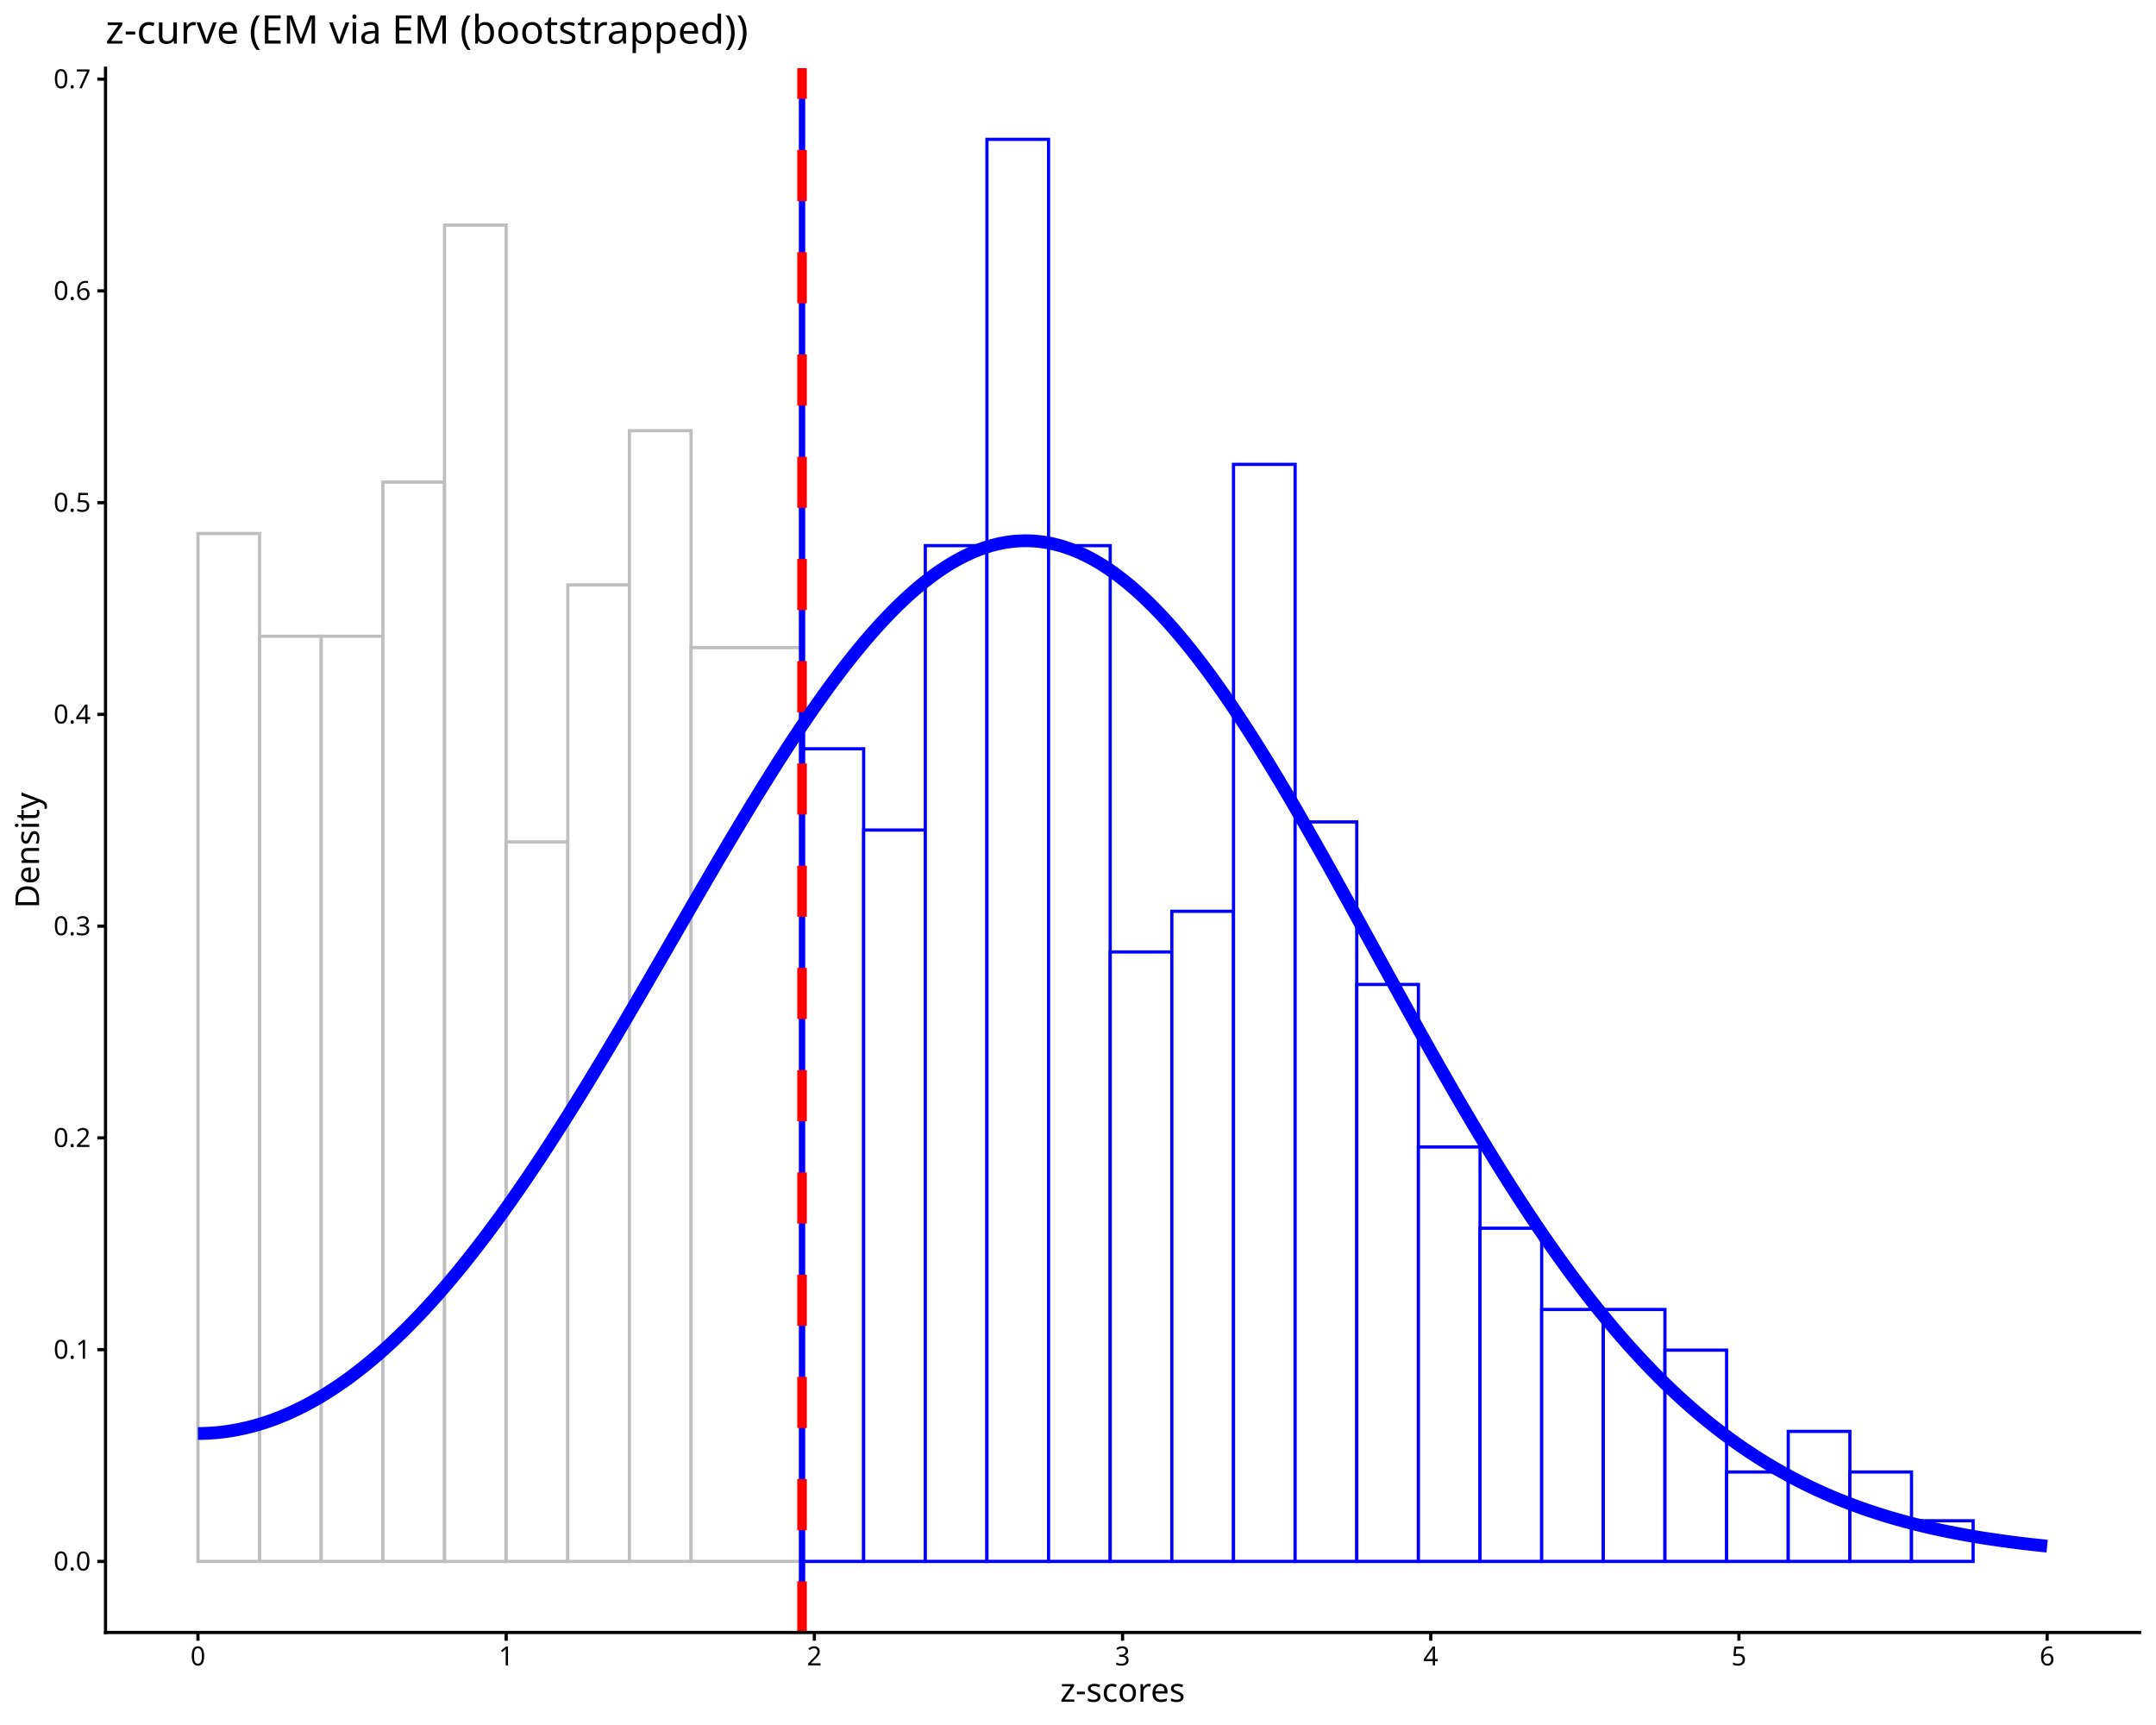
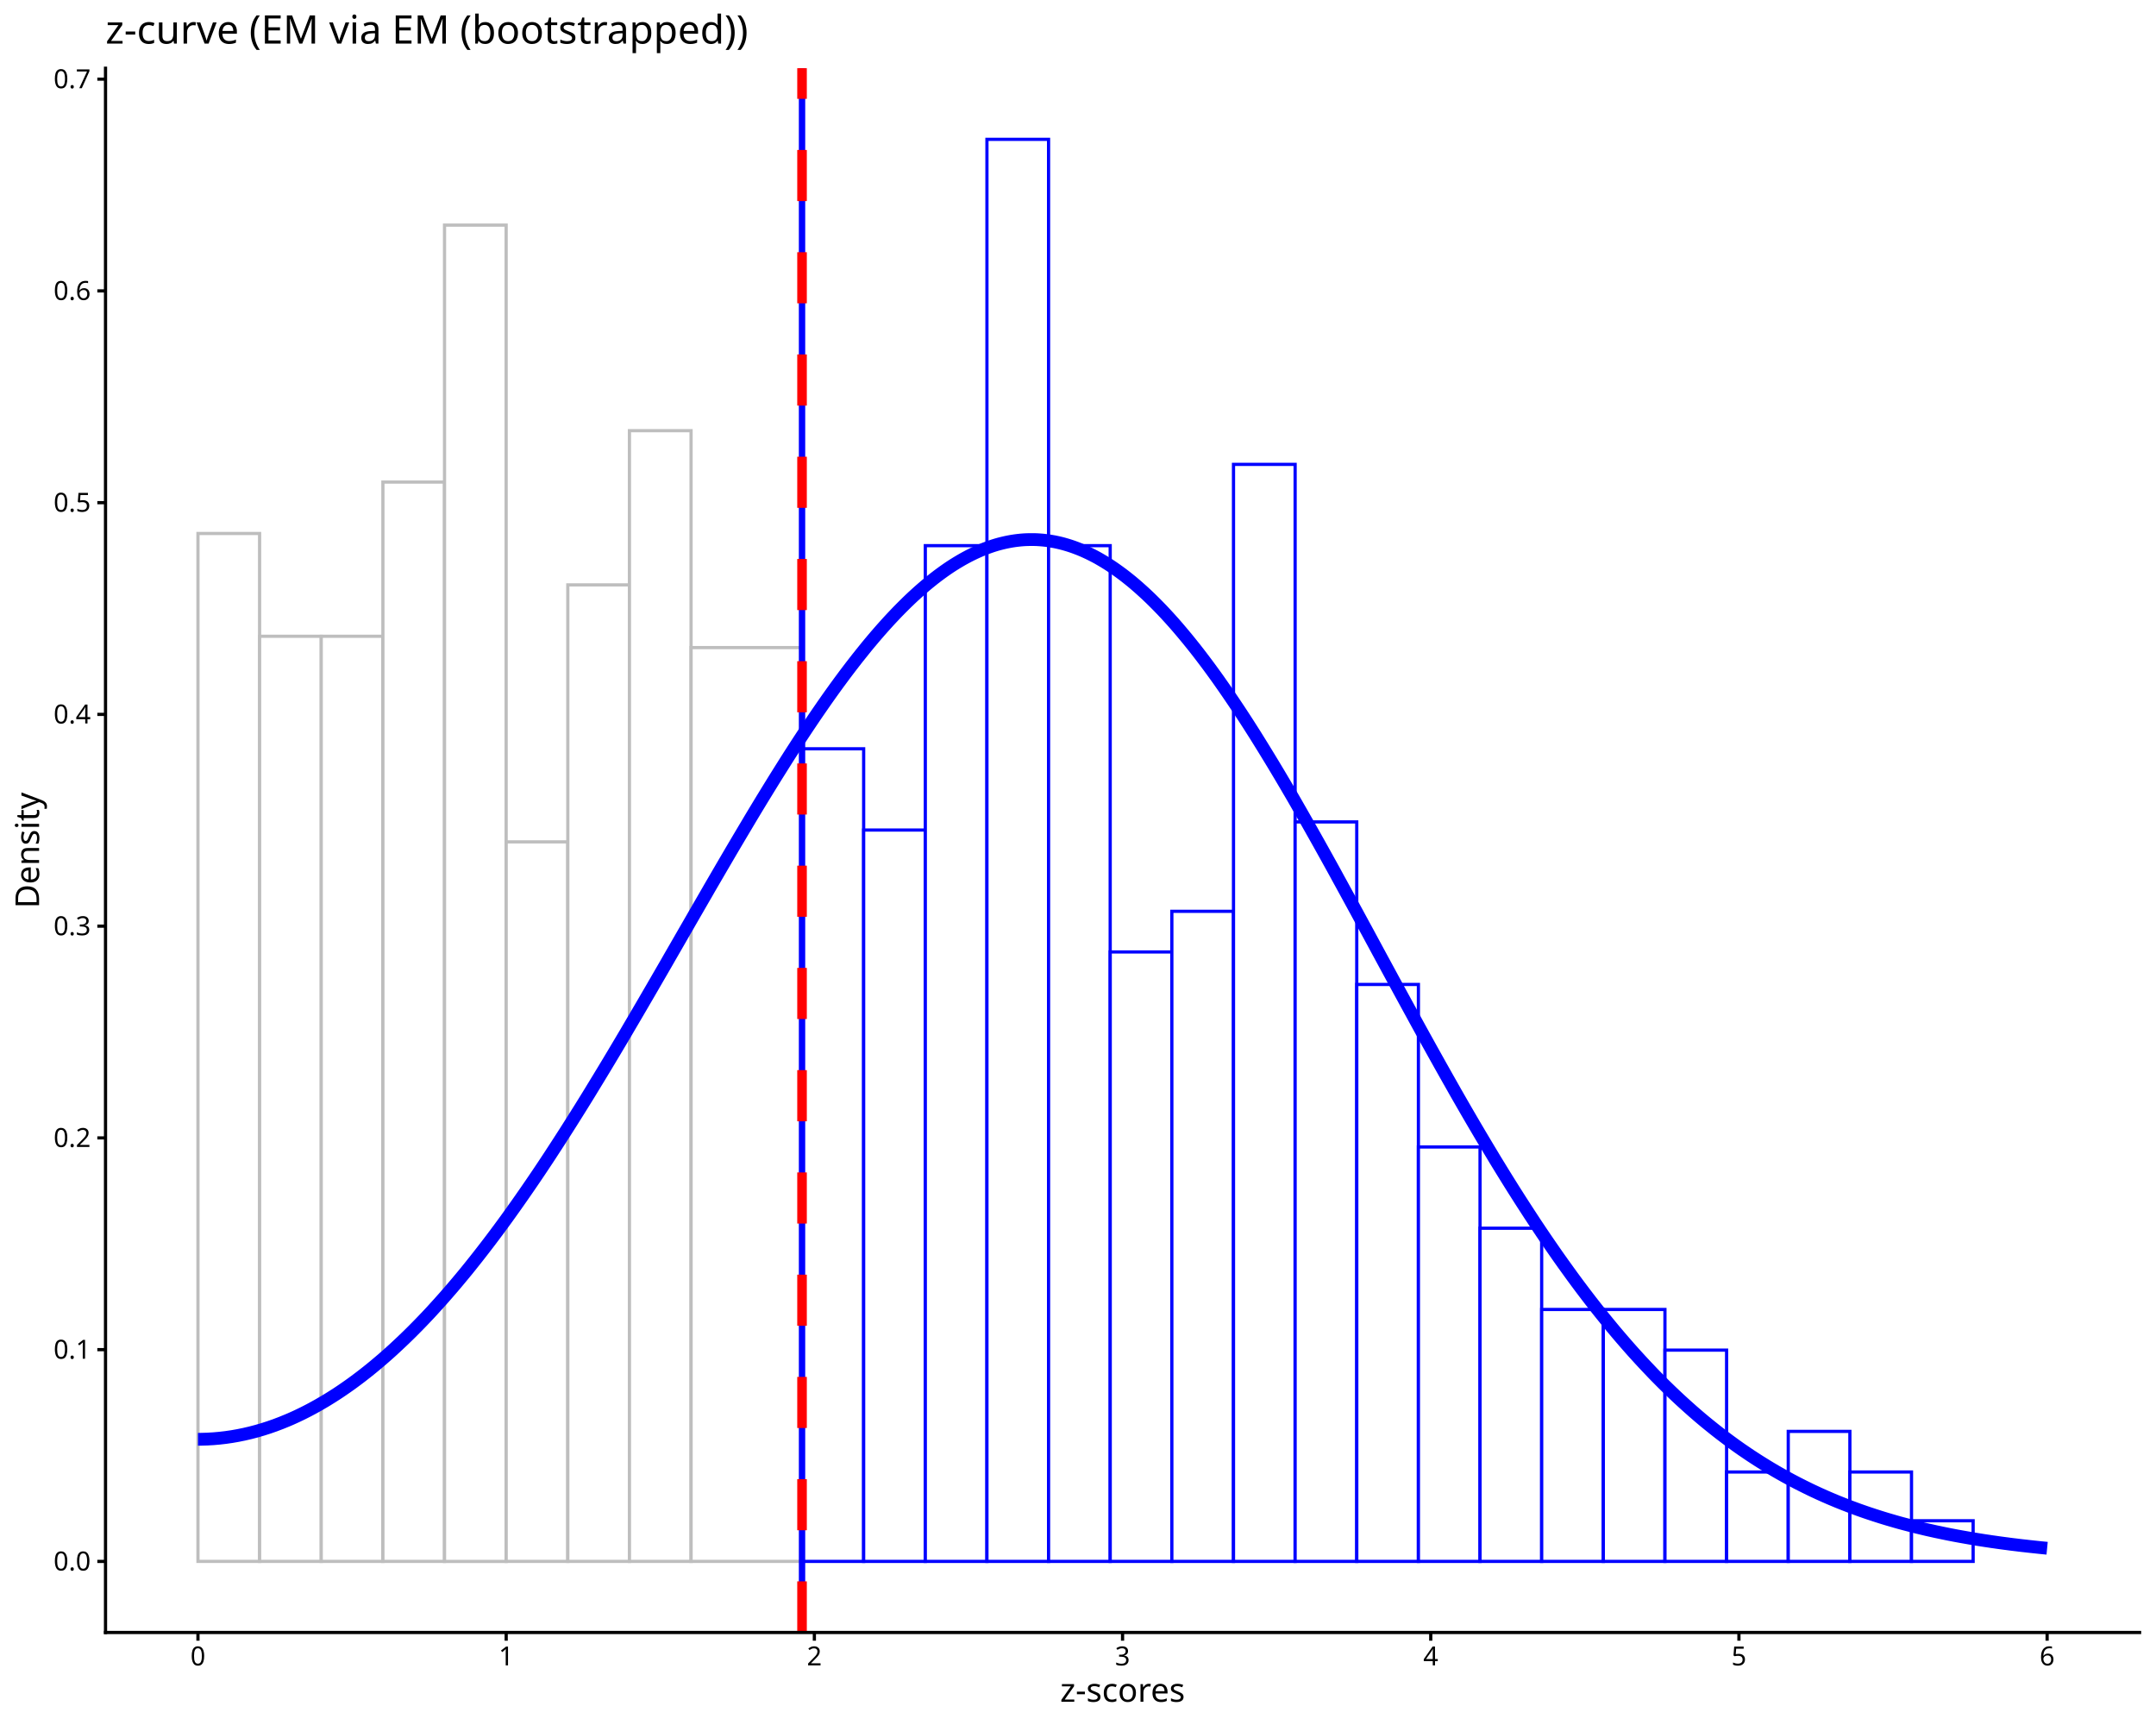
<svg xmlns="http://www.w3.org/2000/svg" class="svglite" data-engine-version="2.0" width="720.00pt" height="576.00pt" viewBox="0 0 720.00 576.00">
  <defs>
    <style type="text/css">
    .svglite line, .svglite polyline, .svglite polygon, .svglite path, .svglite rect, .svglite circle {
      fill: none;
      stroke: #000000;
      stroke-linecap: round;
      stroke-linejoin: round;
      stroke-miterlimit: 10.00;
    }
  </style>
  </defs>
  <rect width="100%" height="100%" style="stroke: none; fill: #FFFFFF;" />
  <defs>
    <clipPath id="cpMC4wMHw3MjAuMDB8MC4wMHw1NzYuMDA=">
      <rect x="0.00" y="0.00" width="720.00" height="576.00" />
    </clipPath>
  </defs>
  <g clip-path="url(#cpMC4wMHw3MjAuMDB8MC4wMHw1NzYuMDA=)">
    <rect x="0.00" y="0.00" width="720.00" height="576.00" style="stroke-width: 1.07; stroke: #FFFFFF; fill: #FFFFFF;" />
  </g>
  <defs>
    <clipPath id="cpMzUuMjR8NzE0LjUyfDIyLjc4fDU0NS4xMQ==">
      <rect x="35.24" y="22.78" width="679.28" height="522.33" />
    </clipPath>
  </defs>
  <g clip-path="url(#cpMzUuMjR8NzE0LjUyfDIyLjc4fDU0NS4xMQ==)">
    <rect x="35.24" y="22.78" width="679.28" height="522.33" style="stroke-width: 1.07; stroke: none; fill: #FFFFFF;" />
    <rect x="267.84" y="250.03" width="20.58" height="271.34" style="stroke-width: 1.07; stroke: #0000FF; stroke-linecap: butt; stroke-linejoin: miter; fill: #FFFFFF;" />
    <rect x="288.42" y="277.16" width="20.58" height="244.21" style="stroke-width: 1.07; stroke: #0000FF; stroke-linecap: butt; stroke-linejoin: miter; fill: #FFFFFF;" />
    <rect x="309.01" y="182.20" width="20.58" height="339.17" style="stroke-width: 1.07; stroke: #0000FF; stroke-linecap: butt; stroke-linejoin: miter; fill: #FFFFFF;" />
    <rect x="329.59" y="46.53" width="20.58" height="474.84" style="stroke-width: 1.07; stroke: #0000FF; stroke-linecap: butt; stroke-linejoin: miter; fill: #FFFFFF;" />
    <rect x="350.17" y="182.20" width="20.58" height="339.17" style="stroke-width: 1.07; stroke: #0000FF; stroke-linecap: butt; stroke-linejoin: miter; fill: #FFFFFF;" />
    <rect x="370.76" y="317.87" width="20.58" height="203.50" style="stroke-width: 1.07; stroke: #0000FF; stroke-linecap: butt; stroke-linejoin: miter; fill: #FFFFFF;" />
    <rect x="391.34" y="304.30" width="20.58" height="217.07" style="stroke-width: 1.07; stroke: #0000FF; stroke-linecap: butt; stroke-linejoin: miter; fill: #FFFFFF;" />
    <rect x="411.93" y="155.06" width="20.58" height="366.31" style="stroke-width: 1.07; stroke: #0000FF; stroke-linecap: butt; stroke-linejoin: miter; fill: #FFFFFF;" />
    <rect x="432.51" y="274.45" width="20.58" height="246.92" style="stroke-width: 1.07; stroke: #0000FF; stroke-linecap: butt; stroke-linejoin: miter; fill: #FFFFFF;" />
    <rect x="453.10" y="328.72" width="20.58" height="192.65" style="stroke-width: 1.07; stroke: #0000FF; stroke-linecap: butt; stroke-linejoin: miter; fill: #FFFFFF;" />
    <rect x="473.68" y="382.99" width="20.58" height="138.38" style="stroke-width: 1.07; stroke: #0000FF; stroke-linecap: butt; stroke-linejoin: miter; fill: #FFFFFF;" />
    <rect x="494.26" y="410.12" width="20.58" height="111.25" style="stroke-width: 1.07; stroke: #0000FF; stroke-linecap: butt; stroke-linejoin: miter; fill: #FFFFFF;" />
    <rect x="514.85" y="437.25" width="20.58" height="84.12" style="stroke-width: 1.07; stroke: #0000FF; stroke-linecap: butt; stroke-linejoin: miter; fill: #FFFFFF;" />
    <rect x="535.43" y="437.25" width="20.58" height="84.12" style="stroke-width: 1.07; stroke: #0000FF; stroke-linecap: butt; stroke-linejoin: miter; fill: #FFFFFF;" />
    <rect x="556.02" y="450.82" width="20.58" height="70.55" style="stroke-width: 1.07; stroke: #0000FF; stroke-linecap: butt; stroke-linejoin: miter; fill: #FFFFFF;" />
    <rect x="576.60" y="491.52" width="20.58" height="29.85" style="stroke-width: 1.07; stroke: #0000FF; stroke-linecap: butt; stroke-linejoin: miter; fill: #FFFFFF;" />
    <rect x="597.19" y="477.96" width="20.58" height="43.41" style="stroke-width: 1.07; stroke: #0000FF; stroke-linecap: butt; stroke-linejoin: miter; fill: #FFFFFF;" />
    <rect x="617.77" y="491.52" width="20.58" height="29.85" style="stroke-width: 1.07; stroke: #0000FF; stroke-linecap: butt; stroke-linejoin: miter; fill: #FFFFFF;" />
    <rect x="638.35" y="507.80" width="20.58" height="13.57" style="stroke-width: 1.07; stroke: #0000FF; stroke-linecap: butt; stroke-linejoin: miter; fill: #FFFFFF;" />
    <rect x="658.94" y="521.37" width="24.70" height="0.00" style="stroke-width: 1.07; stroke: #0000FF; stroke-linecap: butt; stroke-linejoin: miter; fill: #FFFFFF;" />
    <rect x="66.11" y="178.14" width="20.58" height="343.23" style="stroke-width: 1.07; stroke: #BEBEBE; stroke-linecap: butt; stroke-linejoin: miter; fill: #FFFFFF;" />
    <rect x="86.70" y="212.46" width="20.58" height="308.91" style="stroke-width: 1.07; stroke: #BEBEBE; stroke-linecap: butt; stroke-linejoin: miter; fill: #FFFFFF;" />
    <rect x="107.28" y="212.46" width="20.58" height="308.91" style="stroke-width: 1.07; stroke: #BEBEBE; stroke-linecap: butt; stroke-linejoin: miter; fill: #FFFFFF;" />
    <rect x="127.87" y="160.97" width="20.58" height="360.40" style="stroke-width: 1.07; stroke: #BEBEBE; stroke-linecap: butt; stroke-linejoin: miter; fill: #FFFFFF;" />
    <rect x="148.45" y="75.17" width="20.58" height="446.21" style="stroke-width: 1.07; stroke: #BEBEBE; stroke-linecap: butt; stroke-linejoin: miter; fill: #FFFFFF;" />
    <rect x="169.04" y="281.11" width="20.58" height="240.26" style="stroke-width: 1.07; stroke: #BEBEBE; stroke-linecap: butt; stroke-linejoin: miter; fill: #FFFFFF;" />
    <rect x="189.62" y="195.30" width="20.58" height="326.07" style="stroke-width: 1.07; stroke: #BEBEBE; stroke-linecap: butt; stroke-linejoin: miter; fill: #FFFFFF;" />
    <rect x="210.20" y="143.81" width="20.58" height="377.56" style="stroke-width: 1.07; stroke: #BEBEBE; stroke-linecap: butt; stroke-linejoin: miter; fill: #FFFFFF;" />
    <rect x="230.79" y="216.24" width="37.05" height="305.13" style="stroke-width: 1.07; stroke: #BEBEBE; stroke-linecap: butt; stroke-linejoin: miter; fill: #FFFFFF;" />
    <line x1="267.84" y1="545.11" x2="267.84" y2="22.78" style="stroke-width: 2.13; stroke: #0000FF; stroke-linecap: butt;" />
    <line x1="267.84" y1="545.11" x2="267.84" y2="22.78" style="stroke-width: 3.20; stroke: #FF0000; stroke-dasharray: 17.07,17.07; stroke-linecap: butt;" />
-     <polyline points="66.11,478.66 67.14,478.65 68.17,478.62 69.20,478.59 70.23,478.53 71.26,478.46 72.29,478.38 73.32,478.28 74.35,478.16 75.38,478.03 76.41,477.88 77.44,477.72 78.47,477.54 79.49,477.35 80.52,477.14 81.55,476.91 82.58,476.67 83.61,476.42 84.64,476.15 85.67,475.86 86.70,475.56 87.73,475.24 88.76,474.91 89.79,474.56 90.82,474.20 91.85,473.82 92.87,473.42 93.90,473.01 94.93,472.59 95.96,472.15 96.99,471.69 98.02,471.22 99.05,470.73 100.08,470.23 101.11,469.71 102.14,469.18 103.17,468.63 104.20,468.07 105.22,467.49 106.25,466.90 107.28,466.29 108.31,465.66 109.34,465.02 110.37,464.37 111.40,463.70 112.43,463.02 113.46,462.32 114.49,461.60 115.52,460.87 116.55,460.13 117.58,459.37 118.60,458.59 119.63,457.80 120.66,457.00 121.69,456.18 122.72,455.34 123.75,454.49 124.78,453.63 125.81,452.75 126.84,451.86 127.87,450.95 128.90,450.03 129.93,449.09 130.96,448.14 131.98,447.17 133.01,446.19 134.04,445.20 135.07,444.19 136.10,443.16 137.13,442.13 138.16,441.07 139.19,440.01 140.22,438.93 141.25,437.83 142.28,436.73 143.31,435.61 144.34,434.47 145.36,433.32 146.39,432.16 147.42,430.98 148.45,429.80 149.48,428.59 150.51,427.38 151.54,426.15 152.57,424.91 153.60,423.65 154.63,422.38 155.66,421.10 156.69,419.81 157.71,418.50 158.74,417.19 159.77,415.85 160.80,414.51 161.83,413.16 162.86,411.79 163.89,410.41 164.92,409.02 165.95,407.62 166.98,406.20 168.01,404.78 169.04,403.34 170.07,401.89 171.09,400.43 172.12,398.96 173.15,397.48 174.18,395.99 175.21,394.48 176.24,392.97 177.27,391.45 178.30,389.92 179.33,388.37 180.36,386.82 181.39,385.26 182.42,383.69 183.45,382.11 184.47,380.52 185.50,378.92 186.53,377.31 187.56,375.70 188.59,374.07 189.62,372.44 190.65,370.80 191.68,369.15 192.71,367.50 193.74,365.83 194.77,364.16 195.80,362.48 196.83,360.80 197.85,359.11 198.88,357.41 199.91,355.71 200.94,354.00 201.97,352.29 203.00,350.57 204.03,348.84 205.06,347.11 206.09,345.37 207.12,343.63 208.15,341.89 209.18,340.14 210.20,338.39 211.23,336.63 212.26,334.87 213.29,333.11 214.32,331.34 215.35,329.57 216.38,327.80 217.41,326.03 218.44,324.25 219.47,322.48 220.50,320.70 221.53,318.92 222.56,317.14 223.58,315.36 224.61,313.58 225.64,311.80 226.67,310.02 227.70,308.24 228.73,306.46 229.76,304.68 230.79,302.90 231.82,301.13 232.85,299.35 233.88,297.58 234.91,295.81 235.94,294.05 236.96,292.28 237.99,290.52 239.02,288.77 240.05,287.01 241.08,285.27 242.11,283.52 243.14,281.78 244.17,280.05 245.20,278.32 246.23,276.60 247.26,274.88 248.29,273.17 249.32,271.47 250.34,269.77 251.37,268.08 252.40,266.40 253.43,264.73 254.46,263.06 255.49,261.40 256.52,259.76 257.55,258.12 258.58,256.49 259.61,254.86 260.64,253.25 261.67,251.65 262.69,250.06 263.72,248.48 264.75,246.92 265.78,245.36 266.81,243.81 267.84,242.28 268.87,240.76 269.90,239.25 270.93,237.76 271.96,236.28 272.99,234.81 274.02,233.36 275.05,231.92 276.07,230.49 277.10,229.08 278.13,227.68 279.16,226.30 280.19,224.94 281.22,223.59 282.25,222.26 283.28,220.94 284.31,219.64 285.34,218.36 286.37,217.09 287.40,215.84 288.43,214.61 289.45,213.40 290.48,212.21 291.51,211.03 292.54,209.87 293.57,208.74 294.60,207.62 295.63,206.52 296.66,205.44 297.69,204.38 298.72,203.34 299.75,202.32 300.78,201.33 301.81,200.35 302.83,199.39 303.86,198.46 304.89,197.55 305.92,196.66 306.95,195.79 307.98,194.94 309.01,194.12 310.04,193.32 311.07,192.54 312.10,191.78 313.13,191.05 314.16,190.34 315.18,189.66 316.21,189.00 317.24,188.36 318.27,187.75 319.30,187.16 320.33,186.59 321.36,186.05 322.39,185.54 323.42,185.05 324.45,184.58 325.48,184.14 326.51,183.72 327.54,183.33 328.56,182.97 329.59,182.63 330.62,182.31 331.65,182.03 332.68,181.76 333.71,181.53 334.74,181.31 335.77,181.13 336.80,180.97 337.83,180.84 338.86,180.73 339.89,180.65 340.92,180.60 341.94,180.57 342.97,180.57 344.00,180.59 345.03,180.64 346.06,180.72 347.09,180.82 348.12,180.95 349.15,181.11 350.18,181.29 351.21,181.50 352.24,181.74 353.27,182.00 354.30,182.28 355.32,182.60 356.35,182.94 357.38,183.30 358.41,183.70 359.44,184.12 360.47,184.56 361.50,185.03 362.53,185.52 363.56,186.05 364.59,186.59 365.62,187.16 366.65,187.76 367.67,188.38 368.70,189.03 369.73,189.70 370.76,190.40 371.79,191.12 372.82,191.87 373.85,192.64 374.88,193.44 375.91,194.26 376.94,195.10 377.97,195.97 379.00,196.86 380.03,197.77 381.05,198.71 382.08,199.67 383.11,200.65 384.14,201.66 385.17,202.69 386.20,203.74 387.23,204.81 388.26,205.90 389.29,207.02 390.32,208.15 391.35,209.31 392.38,210.49 393.41,211.69 394.43,212.91 395.46,214.15 396.49,215.41 397.52,216.69 398.55,217.99 399.58,219.30 400.61,220.64 401.64,221.99 402.67,223.36 403.70,224.75 404.73,226.16 405.76,227.59 406.79,229.03 407.81,230.49 408.84,231.96 409.87,233.46 410.90,234.96 411.93,236.49 412.96,238.02 413.99,239.58 415.02,241.14 416.05,242.72 417.08,244.32 418.11,245.93 419.14,247.55 420.16,249.18 421.19,250.83 422.22,252.49 423.25,254.16 424.28,255.85 425.31,257.54 426.34,259.25 427.37,260.96 428.40,262.69 429.43,264.43 430.46,266.17 431.49,267.93 432.52,269.69 433.54,271.46 434.57,273.24 435.60,275.03 436.63,276.83 437.66,278.63 438.69,280.44 439.72,282.26 440.75,284.08 441.78,285.91 442.81,287.74 443.84,289.58 444.87,291.42 445.90,293.27 446.92,295.12 447.95,296.98 448.98,298.84 450.01,300.70 451.04,302.57 452.07,304.43 453.10,306.30 454.13,308.17 455.16,310.05 456.19,311.92 457.22,313.80 458.25,315.67 459.28,317.55 460.30,319.42 461.33,321.30 462.36,323.17 463.39,325.05 464.42,326.92 465.45,328.79 466.48,330.66 467.51,332.52 468.54,334.39 469.57,336.25 470.60,338.11 471.63,339.96 472.65,341.81 473.68,343.66 474.71,345.50 475.74,347.34 476.77,349.18 477.80,351.00 478.83,352.83 479.86,354.65 480.89,356.46 481.92,358.26 482.95,360.06 483.98,361.86 485.01,363.65 486.03,365.43 487.06,367.20 488.09,368.96 489.12,370.72 490.15,372.47 491.18,374.21 492.21,375.95 493.24,377.67 494.27,379.39 495.30,381.10 496.33,382.80 497.36,384.49 498.39,386.17 499.41,387.84 500.44,389.50 501.47,391.16 502.50,392.80 503.53,394.43 504.56,396.05 505.59,397.66 506.62,399.26 507.65,400.85 508.68,402.43 509.71,404.00 510.74,405.56 511.77,407.10 512.79,408.64 513.82,410.16 514.85,411.67 515.88,413.17 516.91,414.66 517.94,416.13 518.97,417.60 520.00,419.05 521.03,420.49 522.06,421.92 523.09,423.33 524.12,424.74 525.14,426.13 526.17,427.50 527.20,428.87 528.23,430.22 529.26,431.56 530.29,432.89 531.32,434.21 532.35,435.51 533.38,436.80 534.41,438.08 535.44,439.34 536.47,440.59 537.50,441.83 538.52,443.06 539.55,444.27 540.58,445.47 541.61,446.66 542.64,447.83 543.67,449.00 544.70,450.14 545.73,451.28 546.76,452.40 547.79,453.51 548.82,454.61 549.85,455.70 550.88,456.77 551.90,457.83 552.93,458.87 553.96,459.91 554.99,460.93 556.02,461.94 557.05,462.93 558.08,463.92 559.11,464.89 560.14,465.85 561.17,466.79 562.20,467.73 563.23,468.65 564.26,469.56 565.28,470.46 566.31,471.34 567.34,472.22 568.37,473.08 569.40,473.93 570.43,474.77 571.46,475.59 572.49,476.41 573.52,477.21 574.55,478.01 575.58,478.79 576.61,479.55 577.63,480.31 578.66,481.06 579.69,481.80 580.72,482.52 581.75,483.24 582.78,483.94 583.81,484.63 584.84,485.31 585.87,485.98 586.90,486.65 587.93,487.30 588.96,487.94 589.99,488.57 591.01,489.19 592.04,489.80 593.07,490.40 594.10,490.99 595.13,491.57 596.16,492.14 597.19,492.71 598.22,493.26 599.25,493.80 600.28,494.34 601.31,494.86 602.34,495.38 603.37,495.89 604.39,496.39 605.42,496.88 606.45,497.36 607.48,497.83 608.51,498.30 609.54,498.76 610.57,499.21 611.60,499.65 612.63,500.08 613.66,500.51 614.69,500.92 615.72,501.33 616.75,501.74 617.77,502.13 618.80,502.52 619.83,502.90 620.86,503.28 621.89,503.64 622.92,504.00 623.95,504.36 624.98,504.70 626.01,505.04 627.04,505.38 628.07,505.70 629.10,506.02 630.12,506.34 631.15,506.65 632.18,506.95 633.21,507.25 634.24,507.54 635.27,507.82 636.30,508.10 637.33,508.37 638.36,508.64 639.39,508.91 640.42,509.16 641.45,509.42 642.48,509.66 643.50,509.91 644.53,510.14 645.56,510.38 646.59,510.60 647.62,510.83 648.65,511.05 649.68,511.26 650.71,511.47 651.74,511.67 652.77,511.88 653.80,512.07 654.83,512.27 655.86,512.45 656.88,512.64 657.91,512.82 658.94,513.00 659.97,513.17 661.00,513.34 662.03,513.51 663.06,513.67 664.09,513.83 665.12,513.98 666.15,514.13 667.18,514.28 668.21,514.43 669.24,514.57 670.26,514.71 671.29,514.85 672.32,514.98 673.35,515.11 674.38,515.24 675.41,515.36 676.44,515.49 677.47,515.61 678.50,515.72 679.53,515.84 680.56,515.95 681.59,516.06 682.61,516.17 683.64,516.27 " style="stroke-width: 4.27; stroke: #0000FF; stroke-linecap: butt;" />
+     <polyline points="66.11,480.59 67.14,480.59 68.17,480.56 69.20,480.53 70.23,480.47 71.26,480.41 72.29,480.32 73.32,480.23 74.35,480.11 75.38,479.99 76.41,479.84 77.44,479.69 78.47,479.51 79.49,479.33 80.52,479.12 81.55,478.91 82.58,478.67 83.61,478.43 84.64,478.16 85.67,477.89 86.70,477.59 87.73,477.29 88.76,476.96 89.79,476.63 90.82,476.27 91.85,475.91 92.87,475.52 93.90,475.13 94.93,474.71 95.96,474.29 96.99,473.85 98.02,473.39 99.05,472.92 100.08,472.43 101.11,471.93 102.14,471.41 103.17,470.88 104.20,470.33 105.22,469.77 106.25,469.20 107.28,468.60 108.31,468.00 109.34,467.38 110.37,466.74 111.40,466.09 112.43,465.43 113.46,464.75 114.49,464.05 115.52,463.34 116.55,462.62 117.58,461.88 118.60,461.13 119.63,460.36 120.66,459.58 121.69,458.78 122.72,457.97 123.75,457.14 124.78,456.30 125.81,455.44 126.84,454.57 127.87,453.69 128.90,452.79 129.93,451.88 130.96,450.95 131.98,450.01 133.01,449.05 134.04,448.08 135.07,447.10 136.10,446.10 137.13,445.09 138.16,444.06 139.19,443.02 140.22,441.97 141.25,440.90 142.28,439.82 143.31,438.73 144.34,437.62 145.36,436.49 146.39,435.36 147.42,434.21 148.45,433.05 149.48,431.87 150.51,430.68 151.54,429.48 152.57,428.26 153.60,427.03 154.63,425.79 155.66,424.54 156.69,423.27 157.71,421.99 158.74,420.70 159.77,419.39 160.80,418.07 161.83,416.74 162.86,415.40 163.89,414.05 164.92,412.68 165.95,411.30 166.98,409.91 168.01,408.51 169.04,407.10 170.07,405.67 171.09,404.24 172.12,402.79 173.15,401.33 174.18,399.86 175.21,398.38 176.24,396.89 177.27,395.39 178.30,393.88 179.33,392.36 180.36,390.83 181.39,389.28 182.42,387.73 183.45,386.17 184.47,384.60 185.50,383.02 186.53,381.43 187.56,379.83 188.59,378.23 189.62,376.61 190.65,374.99 191.68,373.35 192.71,371.71 193.74,370.07 194.77,368.41 195.80,366.75 196.83,365.08 197.85,363.40 198.88,361.71 199.91,360.02 200.94,358.32 201.97,356.62 203.00,354.91 204.03,353.19 205.06,351.47 206.09,349.74 207.12,348.01 208.15,346.27 209.18,344.53 210.20,342.78 211.23,341.03 212.26,339.27 213.29,337.51 214.32,335.75 215.35,333.98 216.38,332.21 217.41,330.44 218.44,328.66 219.47,326.88 220.50,325.10 221.53,323.32 222.56,321.54 223.58,319.75 224.61,317.97 225.64,316.18 226.67,314.39 227.70,312.60 228.73,310.81 229.76,309.03 230.79,307.24 231.82,305.45 232.85,303.67 233.88,301.88 234.91,300.10 235.94,298.32 236.96,296.54 237.99,294.77 239.02,293.00 240.05,291.23 241.08,289.46 242.11,287.70 243.14,285.94 244.17,284.18 245.20,282.43 246.23,280.69 247.26,278.95 248.29,277.22 249.32,275.49 250.34,273.77 251.37,272.05 252.40,270.34 253.43,268.64 254.46,266.94 255.49,265.26 256.52,263.58 257.55,261.91 258.58,260.24 259.61,258.59 260.64,256.95 261.67,255.31 262.69,253.69 263.72,252.07 264.75,250.47 265.78,248.87 266.81,247.29 267.84,245.72 268.87,244.16 269.90,242.61 270.93,241.08 271.96,239.55 272.99,238.04 274.02,236.55 275.05,235.06 276.07,233.60 277.10,232.14 278.13,230.70 279.16,229.27 280.19,227.86 281.22,226.47 282.25,225.08 283.28,223.72 284.31,222.37 285.34,221.04 286.37,219.72 287.40,218.43 288.43,217.15 289.45,215.88 290.48,214.64 291.51,213.41 292.54,212.20 293.57,211.01 294.60,209.84 295.63,208.69 296.66,207.55 297.69,206.44 298.72,205.35 299.75,204.27 300.78,203.22 301.81,202.19 302.83,201.18 303.86,200.19 304.89,199.22 305.92,198.28 306.95,197.35 307.98,196.45 309.01,195.57 310.04,194.71 311.07,193.88 312.10,193.06 313.13,192.27 314.16,191.51 315.18,190.77 316.21,190.05 317.24,189.35 318.27,188.68 319.30,188.04 320.33,187.42 321.36,186.82 322.39,186.25 323.42,185.70 324.45,185.18 325.48,184.68 326.51,184.21 327.54,183.76 328.56,183.34 329.59,182.95 330.62,182.58 331.65,182.23 332.68,181.91 333.71,181.62 334.74,181.36 335.77,181.12 336.80,180.91 337.83,180.72 338.86,180.56 339.89,180.43 340.92,180.32 341.94,180.24 342.97,180.19 344.00,180.17 345.03,180.17 346.06,180.19 347.09,180.25 348.12,180.33 349.15,180.44 350.18,180.57 351.21,180.74 352.24,180.92 353.27,181.14 354.30,181.38 355.32,181.65 356.35,181.95 357.38,182.27 358.41,182.62 359.44,183.00 360.47,183.40 361.50,183.83 362.53,184.29 363.56,184.77 364.59,185.28 365.62,185.81 366.65,186.37 367.67,186.96 368.70,187.57 369.73,188.21 370.76,188.87 371.79,189.56 372.82,190.28 373.85,191.02 374.88,191.78 375.91,192.57 376.94,193.39 377.97,194.22 379.00,195.09 380.03,195.98 381.05,196.89 382.08,197.82 383.11,198.78 384.14,199.76 385.17,200.77 386.20,201.80 387.23,202.85 388.26,203.92 389.29,205.02 390.32,206.14 391.35,207.28 392.38,208.44 393.41,209.63 394.43,210.83 395.46,212.06 396.49,213.30 397.52,214.57 398.55,215.86 399.58,217.16 400.61,218.49 401.64,219.84 402.67,221.20 403.70,222.58 404.73,223.99 405.76,225.41 406.79,226.84 407.81,228.30 408.84,229.77 409.87,231.26 410.90,232.77 411.93,234.29 412.96,235.83 413.99,237.38 415.02,238.95 416.05,240.53 417.08,242.13 418.11,243.75 419.14,245.37 420.16,247.01 421.19,248.67 422.22,250.34 423.25,252.02 424.28,253.71 425.31,255.41 426.34,257.13 427.37,258.85 428.40,260.59 429.43,262.34 430.46,264.10 431.49,265.86 432.52,267.64 433.54,269.43 434.57,271.22 435.60,273.03 436.63,274.84 437.66,276.66 438.69,278.49 439.72,280.32 440.75,282.16 441.78,284.01 442.81,285.86 443.84,287.72 444.87,289.58 445.90,291.45 446.92,293.33 447.95,295.20 448.98,297.09 450.01,298.97 451.04,300.86 452.07,302.75 453.10,304.64 454.13,306.54 455.16,308.44 456.19,310.33 457.22,312.23 458.25,314.14 459.28,316.04 460.30,317.94 461.33,319.84 462.36,321.74 463.39,323.64 464.42,325.54 465.45,327.44 466.48,329.33 467.51,331.23 468.54,333.12 469.57,335.01 470.60,336.89 471.63,338.77 472.65,340.65 473.68,342.53 474.71,344.40 475.74,346.27 476.77,348.13 477.80,349.99 478.83,351.84 479.86,353.68 480.89,355.53 481.92,357.36 482.95,359.19 483.98,361.01 485.01,362.83 486.03,364.64 487.06,366.44 488.09,368.23 489.12,370.02 490.15,371.80 491.18,373.57 492.21,375.33 493.24,377.08 494.27,378.83 495.30,380.56 496.33,382.29 497.36,384.01 498.39,385.72 499.41,387.42 500.44,389.10 501.47,390.78 502.50,392.45 503.53,394.11 504.56,395.76 505.59,397.40 506.62,399.02 507.65,400.64 508.68,402.24 509.71,403.83 510.74,405.42 511.77,406.99 512.79,408.55 513.82,410.09 514.85,411.63 515.88,413.15 516.91,414.66 517.94,416.16 518.97,417.65 520.00,419.13 521.03,420.59 522.06,422.04 523.09,423.47 524.12,424.90 525.14,426.31 526.17,427.71 527.20,429.10 528.23,430.47 529.26,431.83 530.29,433.18 531.32,434.52 532.35,435.84 533.38,437.15 534.41,438.44 535.44,439.72 536.47,440.99 537.50,442.25 538.52,443.49 539.55,444.72 540.58,445.94 541.61,447.14 542.64,448.33 543.67,449.51 544.70,450.68 545.73,451.83 546.76,452.96 547.79,454.09 548.82,455.20 549.85,456.30 550.88,457.38 551.90,458.46 552.93,459.52 553.96,460.56 554.99,461.60 556.02,462.62 557.05,463.62 558.08,464.62 559.11,465.60 560.14,466.57 561.17,467.53 562.20,468.47 563.23,469.40 564.26,470.32 565.28,471.23 566.31,472.12 567.34,473.01 568.37,473.88 569.40,474.74 570.43,475.58 571.46,476.41 572.49,477.24 573.52,478.05 574.55,478.85 575.58,479.63 576.61,480.41 577.63,481.17 578.66,481.92 579.69,482.67 580.72,483.40 581.75,484.12 582.78,484.82 583.81,485.52 584.84,486.21 585.87,486.88 586.90,487.55 587.93,488.20 588.96,488.84 589.99,489.48 591.01,490.10 592.04,490.71 593.07,491.32 594.10,491.91 595.13,492.49 596.16,493.07 597.19,493.63 598.22,494.19 599.25,494.73 600.28,495.27 601.31,495.79 602.34,496.31 603.37,496.82 604.39,497.32 605.42,497.81 606.45,498.29 607.48,498.77 608.51,499.23 609.54,499.69 610.57,500.14 611.60,500.58 612.63,501.01 613.66,501.44 614.69,501.85 615.72,502.26 616.75,502.66 617.77,503.06 618.80,503.44 619.83,503.82 620.86,504.20 621.89,504.56 622.92,504.92 623.95,505.27 624.98,505.61 626.01,505.95 627.04,506.28 628.07,506.61 629.10,506.93 630.12,507.24 631.15,507.54 632.18,507.84 633.21,508.14 634.24,508.43 635.27,508.71 636.30,508.98 637.33,509.25 638.36,509.52 639.39,509.78 640.42,510.03 641.45,510.28 642.48,510.53 643.50,510.77 644.53,511.00 645.56,511.23 646.59,511.46 647.62,511.67 648.65,511.89 649.68,512.10 650.71,512.31 651.74,512.51 652.77,512.71 653.80,512.90 654.83,513.09 655.86,513.27 656.88,513.45 657.91,513.63 658.94,513.80 659.97,513.97 661.00,514.14 662.03,514.30 663.06,514.46 664.09,514.61 665.12,514.77 666.15,514.91 667.18,515.06 668.21,515.20 669.24,515.34 670.26,515.47 671.29,515.61 672.32,515.74 673.35,515.86 674.38,515.99 675.41,516.11 676.44,516.22 677.47,516.34 678.50,516.45 679.53,516.56 680.56,516.67 681.59,516.78 682.61,516.88 683.64,516.98 " style="stroke-width: 4.27; stroke: #0000FF; stroke-linecap: butt;" />
  </g>
  <g clip-path="url(#cpMC4wMHw3MjAuMDB8MC4wMHw1NzYuMDA=)">
    <polyline points="35.24,545.11 35.24,22.78 " style="stroke-width: 1.07; stroke-linecap: square;" />
    <text x="30.31" y="524.40" text-anchor="end" style="font-size: 8.80px; font-family: sans;" textLength="12.23px" lengthAdjust="spacingAndGlyphs">0.0</text>
    <text x="30.31" y="453.69" text-anchor="end" style="font-size: 8.80px; font-family: sans;" textLength="12.23px" lengthAdjust="spacingAndGlyphs">0.1</text>
    <text x="30.31" y="382.99" text-anchor="end" style="font-size: 8.80px; font-family: sans;" textLength="12.23px" lengthAdjust="spacingAndGlyphs">0.2</text>
    <text x="30.31" y="312.28" text-anchor="end" style="font-size: 8.80px; font-family: sans;" textLength="12.23px" lengthAdjust="spacingAndGlyphs">0.3</text>
    <text x="30.31" y="241.57" text-anchor="end" style="font-size: 8.80px; font-family: sans;" textLength="12.23px" lengthAdjust="spacingAndGlyphs">0.4</text>
    <text x="30.31" y="170.87" text-anchor="end" style="font-size: 8.80px; font-family: sans;" textLength="12.23px" lengthAdjust="spacingAndGlyphs">0.5</text>
    <text x="30.31" y="100.16" text-anchor="end" style="font-size: 8.80px; font-family: sans;" textLength="12.23px" lengthAdjust="spacingAndGlyphs">0.6</text>
    <text x="30.31" y="29.45" text-anchor="end" style="font-size: 8.80px; font-family: sans;" textLength="12.23px" lengthAdjust="spacingAndGlyphs">0.7</text>
    <polyline points="32.50,521.37 35.24,521.37 " style="stroke-width: 1.07; stroke-linecap: butt;" />
    <polyline points="32.50,450.66 35.24,450.66 " style="stroke-width: 1.07; stroke-linecap: butt;" />
    <polyline points="32.50,379.96 35.24,379.96 " style="stroke-width: 1.07; stroke-linecap: butt;" />
    <polyline points="32.50,309.25 35.24,309.25 " style="stroke-width: 1.07; stroke-linecap: butt;" />
    <polyline points="32.50,238.54 35.24,238.54 " style="stroke-width: 1.07; stroke-linecap: butt;" />
    <polyline points="32.50,167.84 35.24,167.84 " style="stroke-width: 1.07; stroke-linecap: butt;" />
    <polyline points="32.50,97.13 35.24,97.13 " style="stroke-width: 1.07; stroke-linecap: butt;" />
    <polyline points="32.50,26.43 35.24,26.43 " style="stroke-width: 1.07; stroke-linecap: butt;" />
    <polyline points="35.24,545.11 714.52,545.11 " style="stroke-width: 1.07; stroke-linecap: square;" />
    <polyline points="66.11,547.85 66.11,545.11 " style="stroke-width: 1.07; stroke-linecap: butt;" />
    <polyline points="169.04,547.85 169.04,545.11 " style="stroke-width: 1.07; stroke-linecap: butt;" />
    <polyline points="271.96,547.85 271.96,545.11 " style="stroke-width: 1.07; stroke-linecap: butt;" />
    <polyline points="374.88,547.85 374.88,545.11 " style="stroke-width: 1.07; stroke-linecap: butt;" />
    <polyline points="477.80,547.85 477.80,545.11 " style="stroke-width: 1.07; stroke-linecap: butt;" />
    <polyline points="580.72,547.85 580.72,545.11 " style="stroke-width: 1.07; stroke-linecap: butt;" />
    <polyline points="683.64,547.85 683.64,545.11 " style="stroke-width: 1.07; stroke-linecap: butt;" />
    <text x="66.11" y="556.10" text-anchor="middle" style="font-size: 8.80px; font-family: sans;" textLength="4.89px" lengthAdjust="spacingAndGlyphs">0</text>
    <text x="169.04" y="556.10" text-anchor="middle" style="font-size: 8.80px; font-family: sans;" textLength="4.89px" lengthAdjust="spacingAndGlyphs">1</text>
    <text x="271.96" y="556.10" text-anchor="middle" style="font-size: 8.80px; font-family: sans;" textLength="4.89px" lengthAdjust="spacingAndGlyphs">2</text>
    <text x="374.88" y="556.10" text-anchor="middle" style="font-size: 8.80px; font-family: sans;" textLength="4.89px" lengthAdjust="spacingAndGlyphs">3</text>
    <text x="477.80" y="556.10" text-anchor="middle" style="font-size: 8.80px; font-family: sans;" textLength="4.89px" lengthAdjust="spacingAndGlyphs">4</text>
    <text x="580.72" y="556.10" text-anchor="middle" style="font-size: 8.80px; font-family: sans;" textLength="4.89px" lengthAdjust="spacingAndGlyphs">5</text>
    <text x="683.64" y="556.10" text-anchor="middle" style="font-size: 8.80px; font-family: sans;" textLength="4.89px" lengthAdjust="spacingAndGlyphs">6</text>
    <text x="374.88" y="568.24" text-anchor="middle" style="font-size: 11.00px; font-family: sans;" textLength="41.58px" lengthAdjust="spacingAndGlyphs">z-scores</text>
    <text transform="translate(13.05,283.95) rotate(-90)" text-anchor="middle" style="font-size: 11.00px; font-family: sans;" textLength="36.69px" lengthAdjust="spacingAndGlyphs">Density</text>
    <text x="35.24" y="14.56" style="font-size: 13.20px; font-family: sans;" textLength="209.10px" lengthAdjust="spacingAndGlyphs">z-curve (EM via EM (bootstrapped))</text>
  </g>
</svg>
